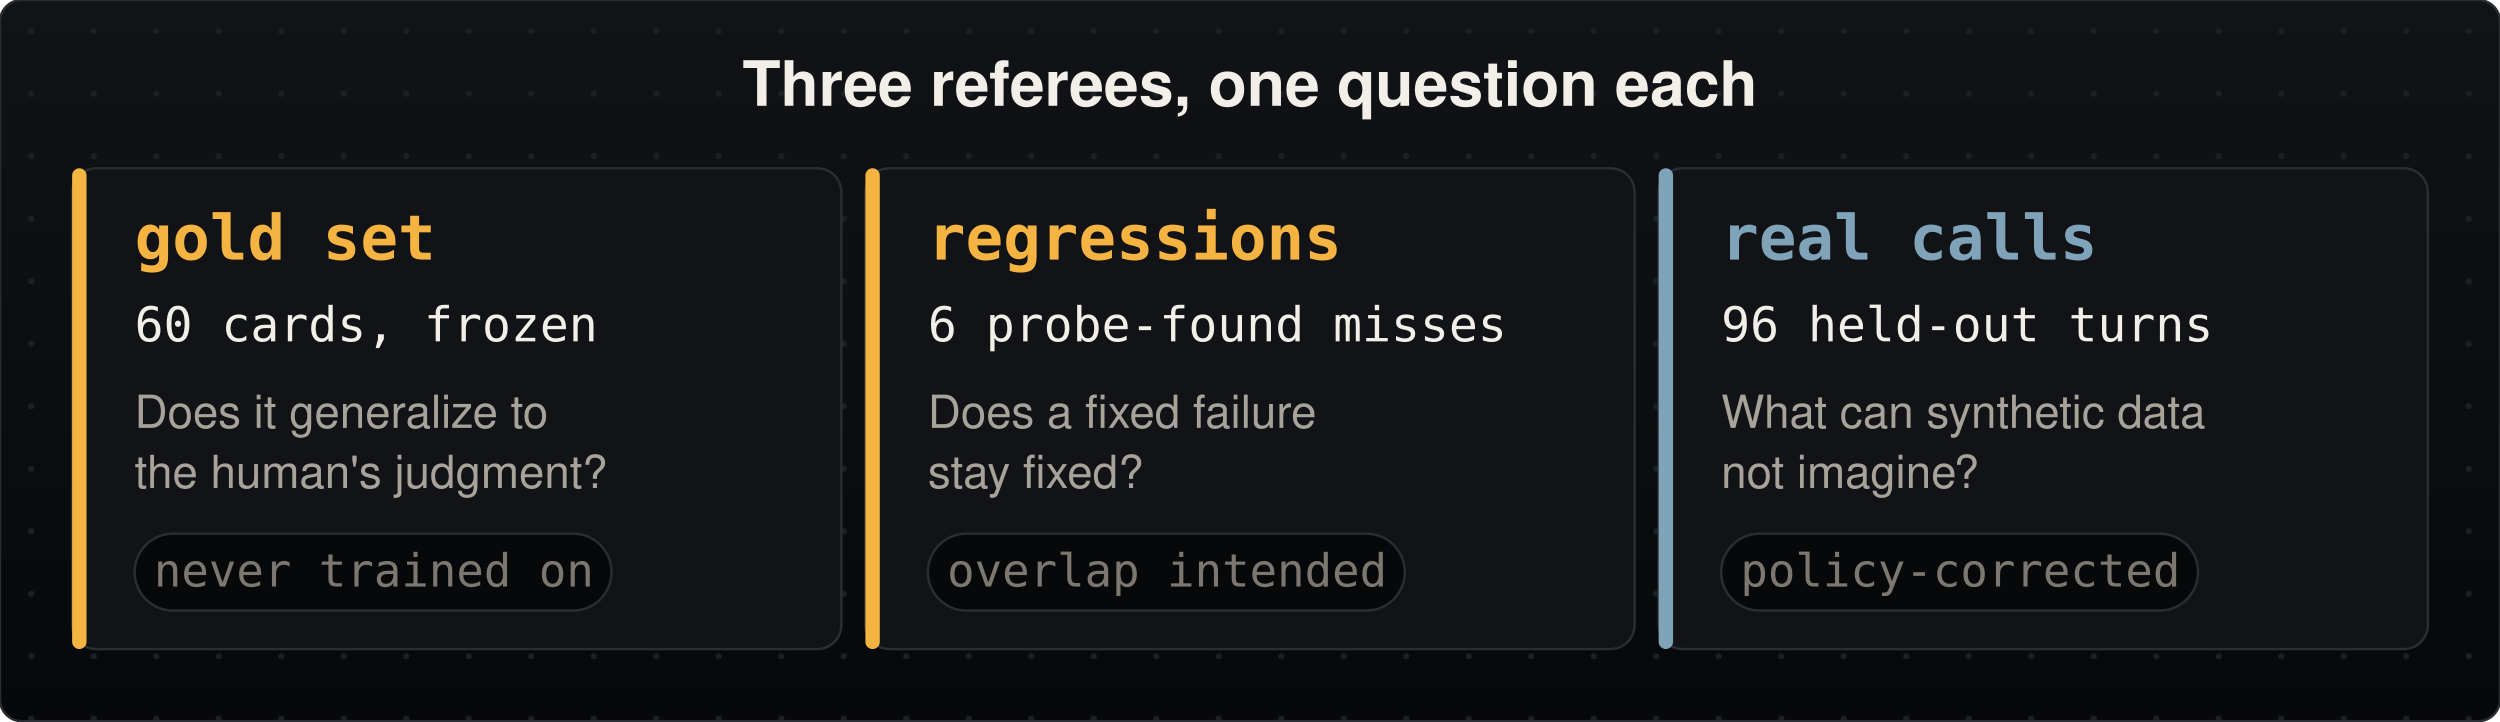
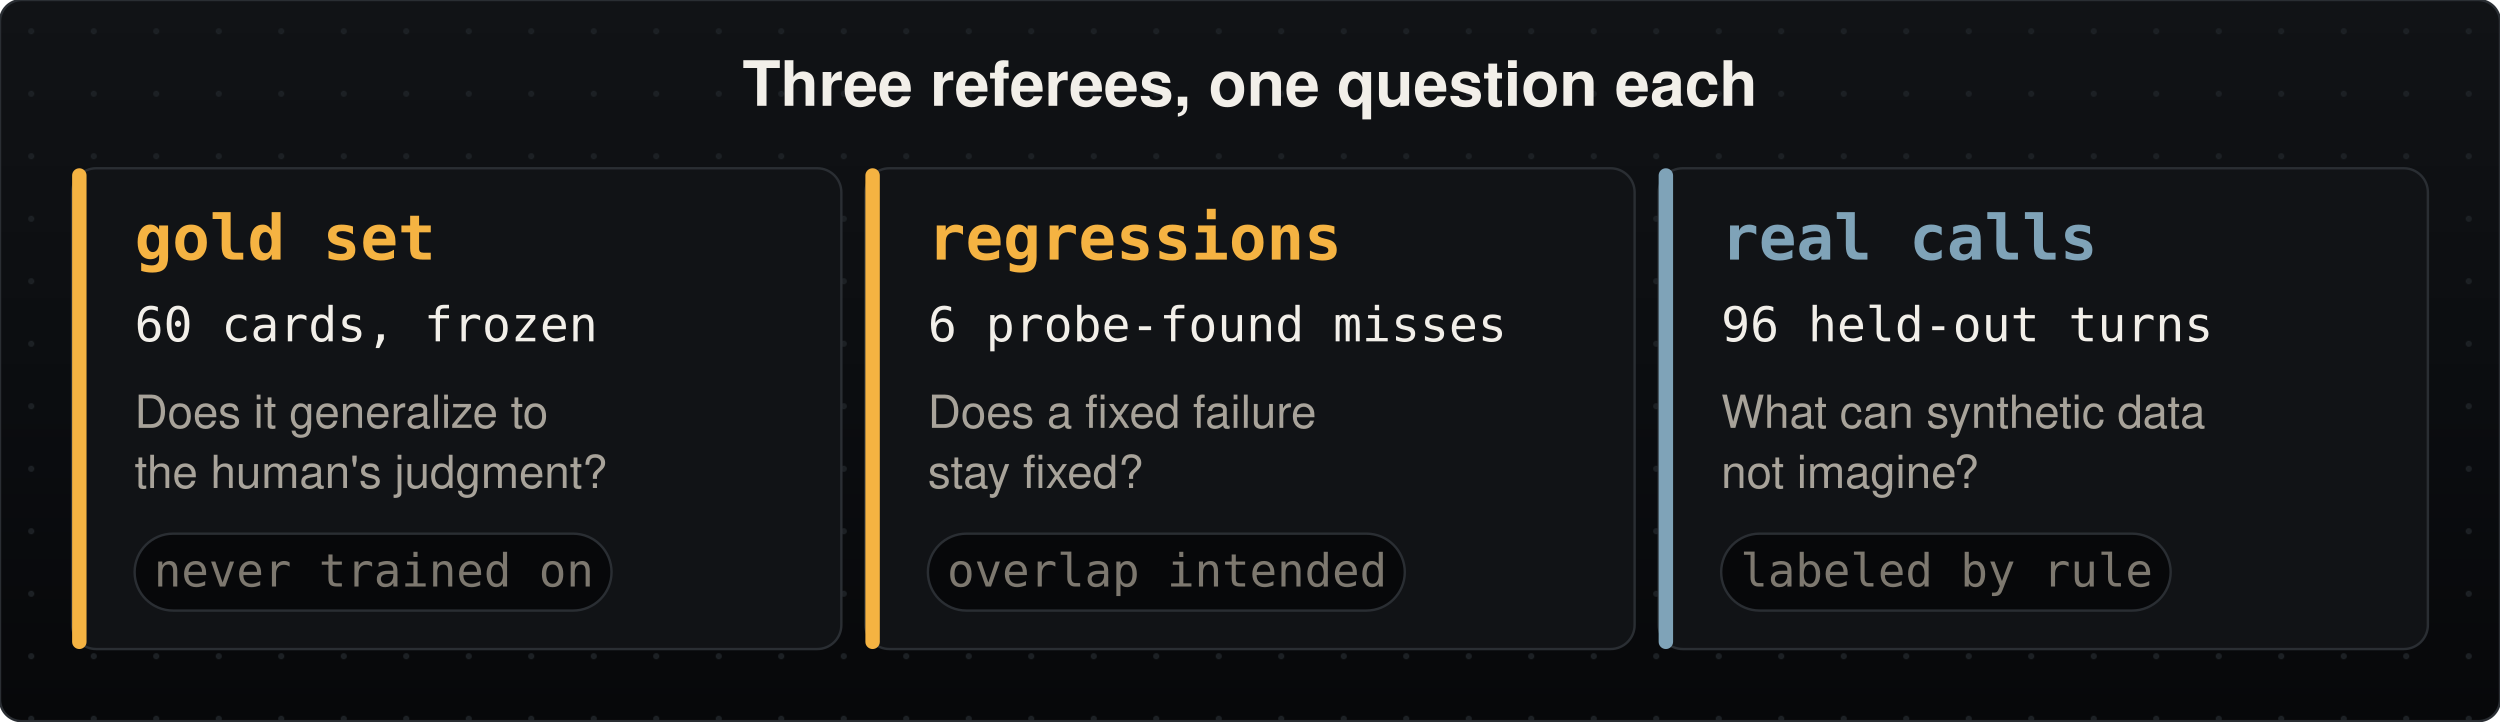
<svg xmlns="http://www.w3.org/2000/svg" viewBox="0 0 1040 300" width="1040" height="300" role="img" aria-label="Three referees, one question each: a frozen gold set of 60 human-labeled cards for generalization, 6 probe-found regressions for memory, and 96 held-out real-call turns for discovery">
  <defs>
    <linearGradient id="bg" x1="0" y1="0" x2="0" y2="1">
      <stop offset="0" stop-color="#111316" />
      <stop offset="0.55" stop-color="#0b0d10" />
      <stop offset="1" stop-color="#07080a" />
    </linearGradient>
    <pattern id="dots" width="26" height="26" patternUnits="userSpaceOnUse">
      <circle cx="13" cy="13" r="1.3" fill="#1c2024" />
    </pattern>
  </defs>
  <rect x="0" y="0" width="1040" height="300" rx="9" fill="url(#bg)" />
  <rect x="0" y="0" width="1040" height="300" rx="9" fill="url(#dots)" />
  <rect x="0" y="0" width="1040" height="300" rx="9" fill="none" stroke="#2a2e33" />
  <text x="520" y="44" font-family="-apple-system, BlinkMacSystemFont, 'Segoe UI', Helvetica, Arial, sans-serif" font-size="26" fill="#f2efe9" font-weight="700" text-anchor="middle">Three referees, one question each</text>
  <rect x="30" y="70" width="320" height="200" rx="10" fill="#111316" stroke="#2a2e33" />
  <rect x="30" y="70" width="6" height="200" rx="3" fill="#f5b342" />
  <text x="56" y="108" font-family="ui-monospace, SFMono-Regular, Menlo, monospace" font-size="26" fill="#f5b342" font-weight="700">gold set</text>
  <text x="56" y="142" font-family="ui-monospace, SFMono-Regular, Menlo, monospace" font-size="20" fill="#f2efe9">60 cards, frozen</text>
  <text x="56" y="178" font-family="-apple-system, BlinkMacSystemFont, 'Segoe UI', Helvetica, Arial, sans-serif" font-size="19" fill="#a8a39a">Does it generalize to</text>
  <text x="56" y="203" font-family="-apple-system, BlinkMacSystemFont, 'Segoe UI', Helvetica, Arial, sans-serif" font-size="19" fill="#a8a39a">the human's judgment?</text>
  <rect x="56" y="222" width="198.4" height="32" rx="16" fill="#07080a" stroke="#2a2e33" />
  <text x="64" y="244" font-family="ui-monospace, SFMono-Regular, Menlo, monospace" font-size="19" fill="#7d786f">never trained on</text>
  <rect x="360" y="70" width="320" height="200" rx="10" fill="#111316" stroke="#2a2e33" />
  <rect x="360" y="70" width="6" height="200" rx="3" fill="#f5b342" />
  <text x="386" y="108" font-family="ui-monospace, SFMono-Regular, Menlo, monospace" font-size="26" fill="#f5b342" font-weight="700">regressions</text>
  <text x="386" y="142" font-family="ui-monospace, SFMono-Regular, Menlo, monospace" font-size="20" fill="#f2efe9">6 probe-found misses</text>
  <text x="386" y="178" font-family="-apple-system, BlinkMacSystemFont, 'Segoe UI', Helvetica, Arial, sans-serif" font-size="19" fill="#a8a39a">Does a fixed failure</text>
  <text x="386" y="203" font-family="-apple-system, BlinkMacSystemFont, 'Segoe UI', Helvetica, Arial, sans-serif" font-size="19" fill="#a8a39a">stay fixed?</text>
  <rect x="386" y="222" width="198.4" height="32" rx="16" fill="#07080a" stroke="#2a2e33" />
  <text x="394" y="244" font-family="ui-monospace, SFMono-Regular, Menlo, monospace" font-size="19" fill="#7d786f">overlap intended</text>
  <rect x="690" y="70" width="320" height="200" rx="10" fill="#111316" stroke="#2a2e33" />
  <rect x="690" y="70" width="6" height="200" rx="3" fill="#7fa3b8" />
  <text x="716" y="108" font-family="ui-monospace, SFMono-Regular, Menlo, monospace" font-size="26" fill="#7fa3b8" font-weight="700">real calls</text>
  <text x="716" y="142" font-family="ui-monospace, SFMono-Regular, Menlo, monospace" font-size="20" fill="#f2efe9">96 held-out turns</text>
  <text x="716" y="178" font-family="-apple-system, BlinkMacSystemFont, 'Segoe UI', Helvetica, Arial, sans-serif" font-size="19" fill="#a8a39a">What can synthetic data</text>
  <text x="716" y="203" font-family="-apple-system, BlinkMacSystemFont, 'Segoe UI', Helvetica, Arial, sans-serif" font-size="19" fill="#a8a39a">not imagine?</text>
-   <rect x="716" y="222" width="198.4" height="32" rx="16" fill="#07080a" stroke="#2a2e33" />
-   <text x="724" y="244" font-family="ui-monospace, SFMono-Regular, Menlo, monospace" font-size="19" fill="#7d786f">policy-corrected</text>
+   <rect x="716" y="222" width="187.0" height="32" rx="16" fill="#07080a" stroke="#2a2e33" />
+   <text x="724" y="244" font-family="ui-monospace, SFMono-Regular, Menlo, monospace" font-size="19" fill="#7d786f">labeled by rule</text>
</svg>
